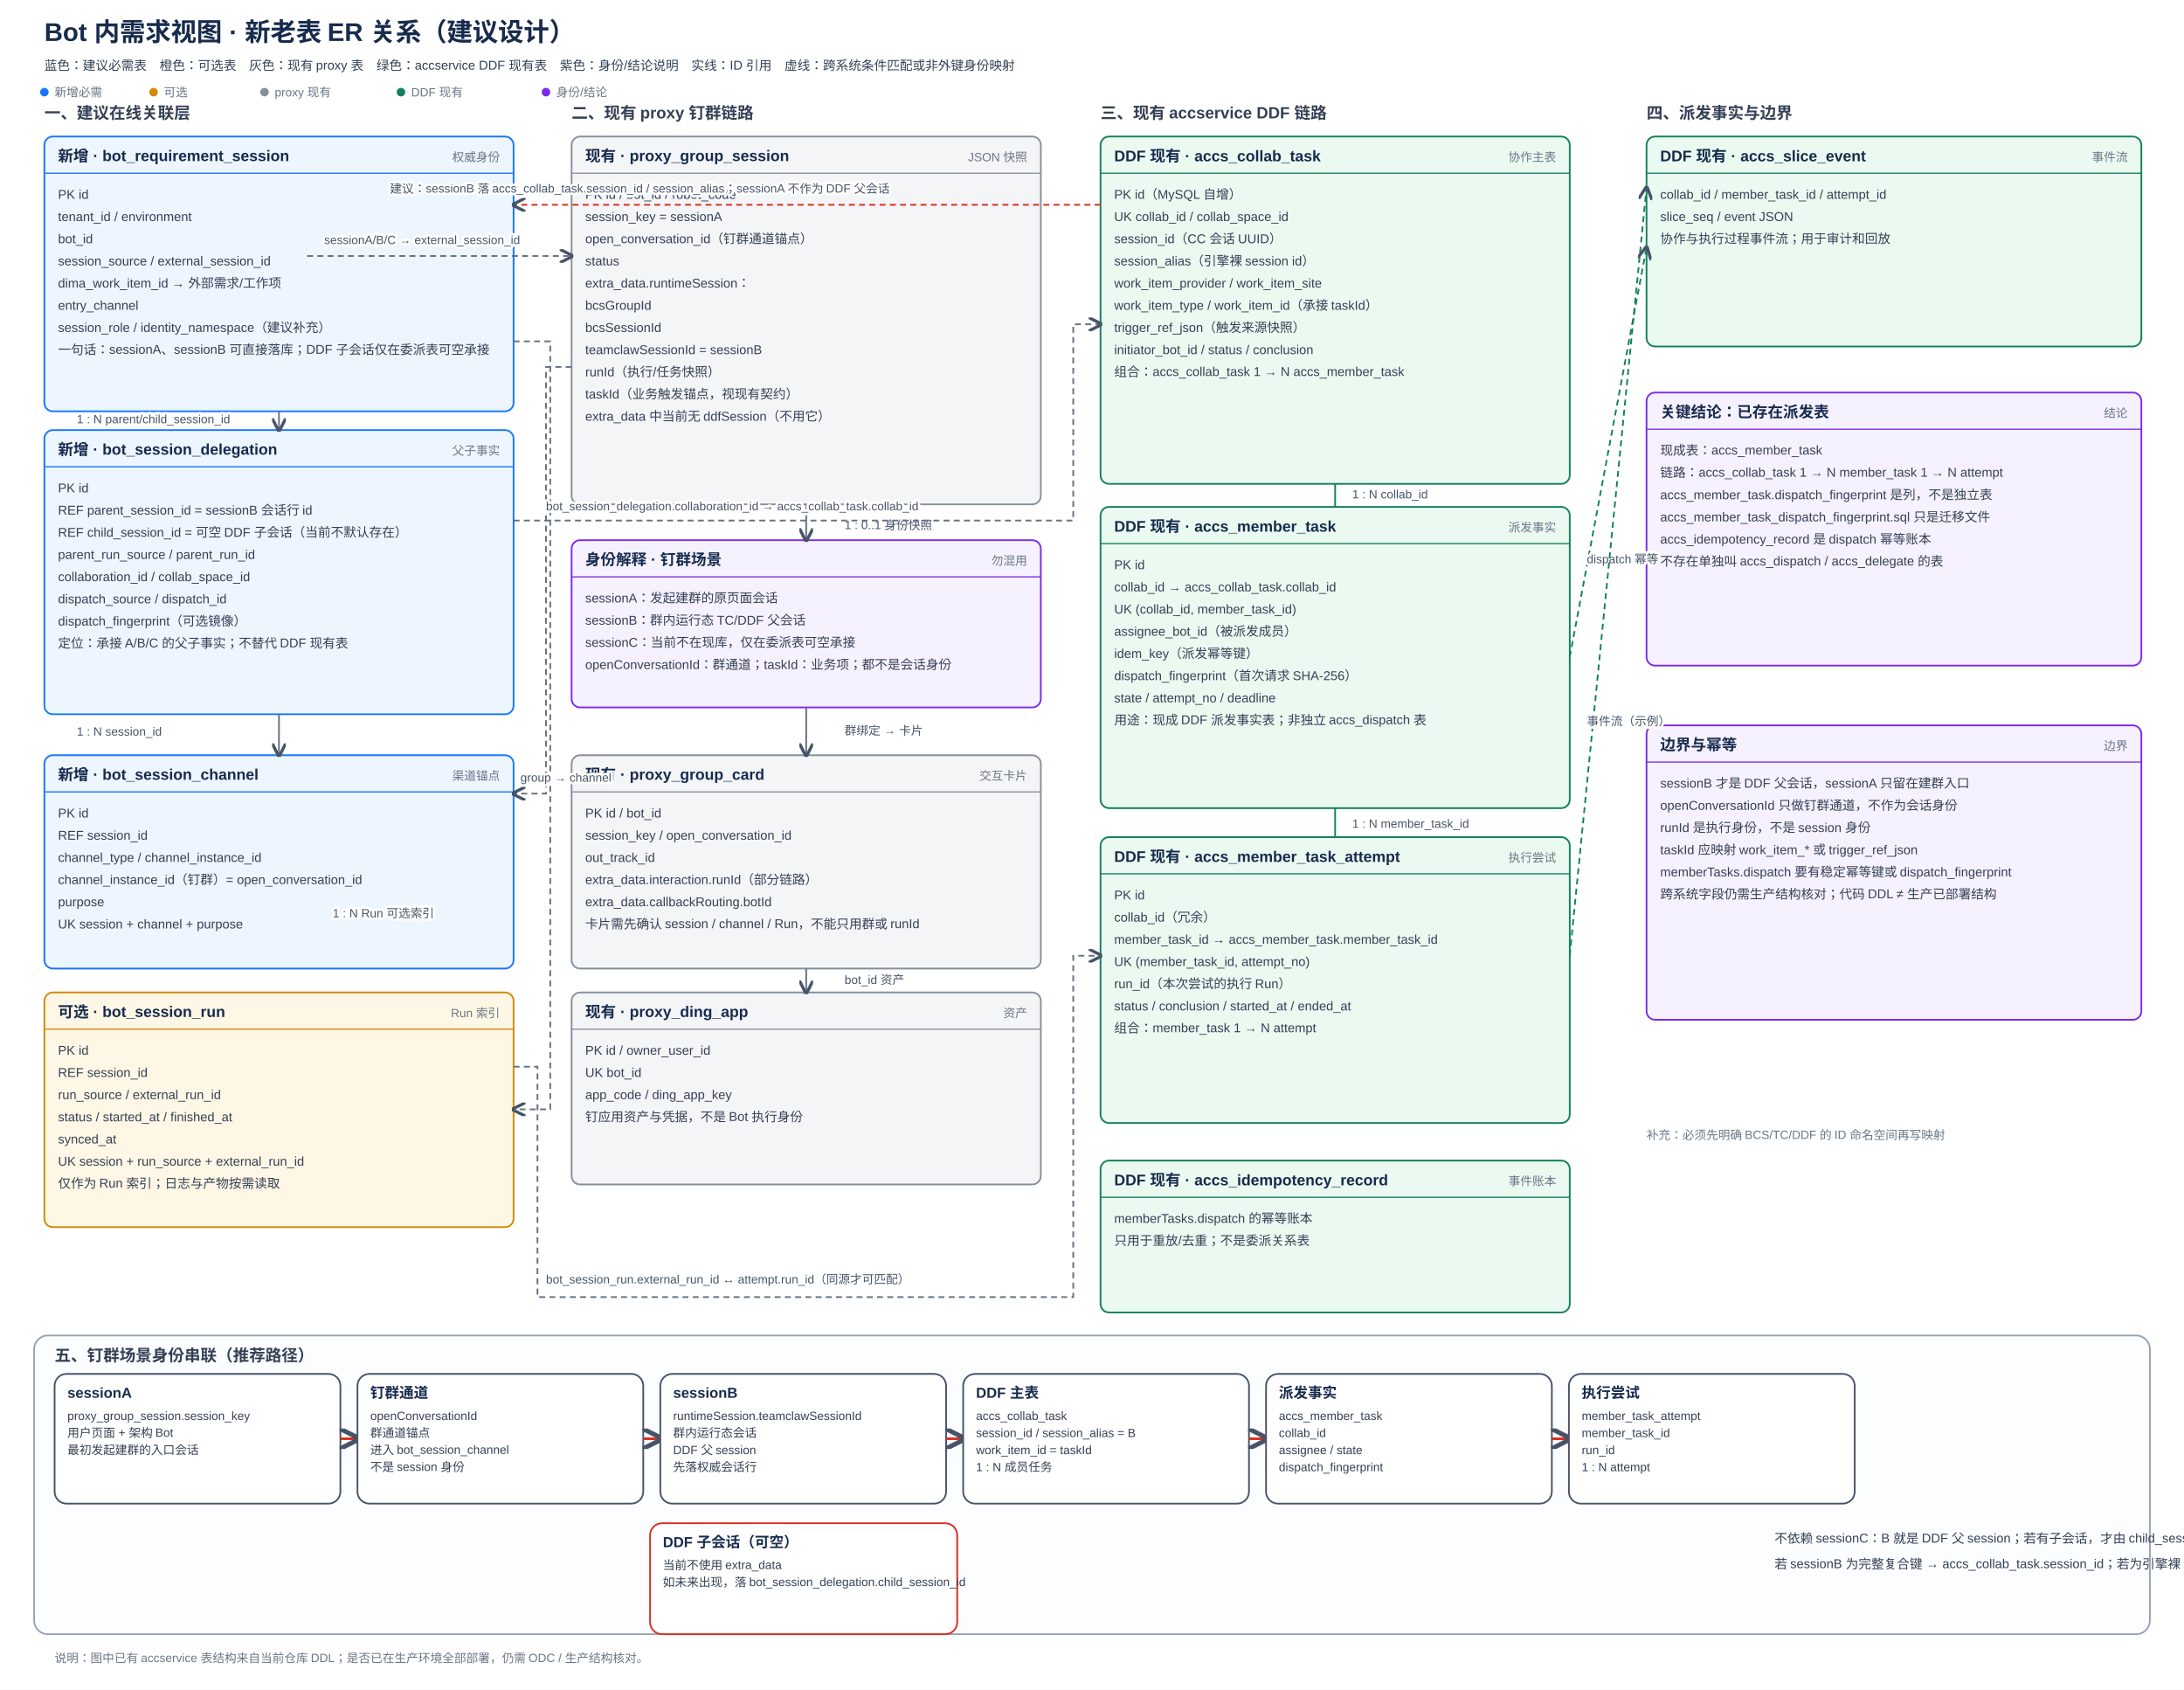
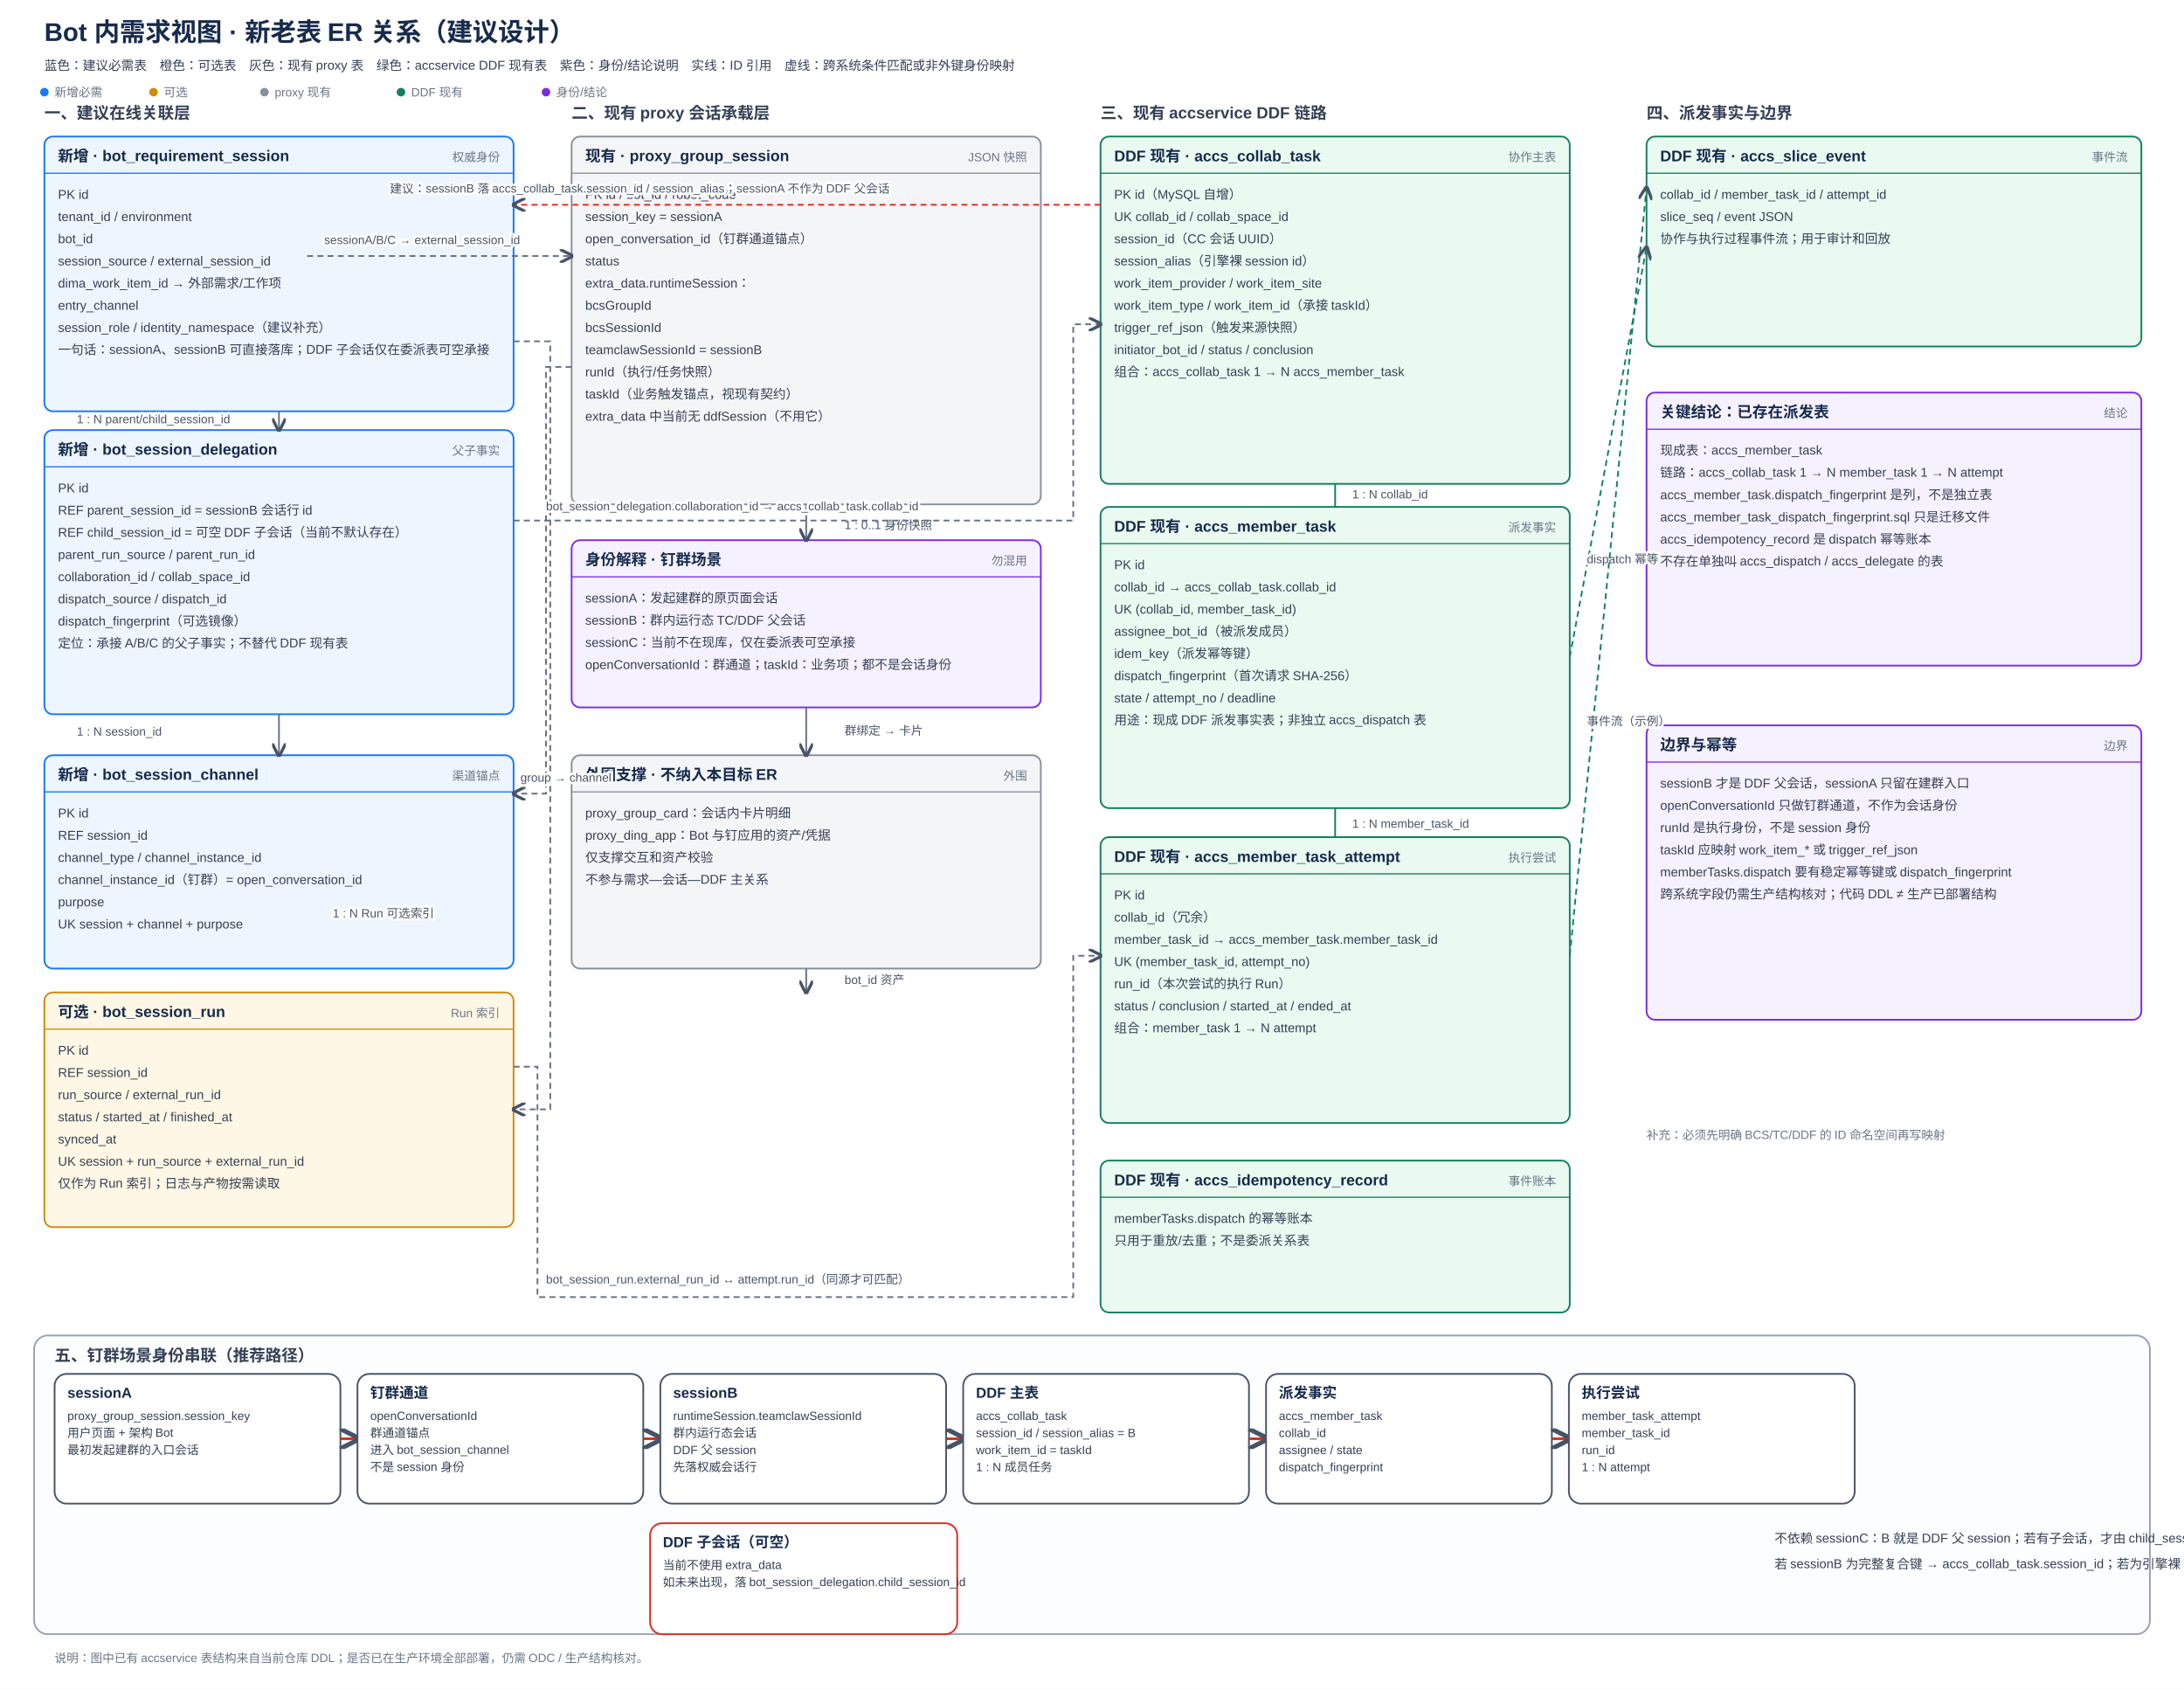
<svg xmlns="http://www.w3.org/2000/svg" width="2560" height="1980" viewBox="0 0 2560 1980">
  <defs>
    <marker id="arr" markerWidth="8" markerHeight="8" refX="7" refY="4" orient="auto">
      <path d="M0 0L8 4L0 8" fill="none" stroke="#475467" stroke-width="1.8" />
    </marker>
    <marker id="flow" markerWidth="8" markerHeight="8" refX="7" refY="4" orient="auto">
      <path d="M0 0L8 4L0 8" fill="none" stroke="#D92D20" stroke-width="1.8" />
    </marker>
  </defs>
  <rect width="2560" height="1980" fill="#fff" />
  <style>
text{font-family:Arial,"PingFang SC","Microsoft YaHei",sans-serif;fill:#172b4d}
.title{font-size:30px;font-weight:bold}
.sub{font-size:16px;fill:#475467}
.section{font-size:19px;font-weight:bold;fill:#344054}
.box-title{font-size:18px;font-weight:bold}
.field{font-size:15px;fill:#344054}
.small{font-size:14px;fill:#697586}
.label{font-size:14px;fill:#475467;paint-order:stroke;stroke:#fff;stroke-width:6px;stroke-linejoin:round}
.flow-node{font-size:17px;font-weight:bold}
.flow-sub{font-size:14px;fill:#344054}
.flow-hint{font-size:13px;fill:#667085}
.note{font-size:16px;fill:#344054}
.note-title{font-size:19px;font-weight:bold}
</style>
  <text x="52" y="48" class="title">Bot 内需求视图 · 新老表 ER 关系（建议设计）</text>
  <text x="52" y="82" class="field">蓝色：建议必需表　橙色：可选表　灰色：现有 proxy 表　绿色：accservice DDF 现有表　紫色：身份/结论说明　实线：ID 引用　虚线：跨系统条件匹配或非外键身份映射</text>
  <circle cx="52" cy="108" r="5" fill="#1677ff" />
  <text x="64" y="113" class="small">新增必需</text>
  <circle cx="180" cy="108" r="5" fill="#d48806" />
  <text x="192" y="113" class="small">可选</text>
  <circle cx="310" cy="108" r="5" fill="#86909c" />
  <text x="322" y="113" class="small">proxy 现有</text>
  <circle cx="470" cy="108" r="5" fill="#12805c" />
  <text x="482" y="113" class="small">DDF 现有</text>
  <circle cx="640" cy="108" r="5" fill="#7d2ae8" />
  <text x="652" y="113" class="small">身份/结论</text>
  <text x="52" y="139" class="section">一、建议在线关联层</text>
-   <text x="670" y="139" class="section">二、现有 proxy 钉群链路</text>
+   <text x="670" y="139" class="section">二、现有 proxy 会话承载层</text>
  <text x="1290" y="139" class="section">三、现有 accservice DDF 链路</text>
  <text x="1930" y="139" class="section">四、派发事实与边界</text>
  <rect x="52" y="160" width="550" height="322" rx="10" fill="#edf5ff" stroke="#1677ff" stroke-width="2" />
  <path d="M52 203H602" stroke="#1677ff" stroke-width="1.4" />
  <text x="68" y="189" class="box-title">新增 · bot_requirement_session</text>
  <text x="586" y="189" text-anchor="end" class="small" fill="#1677ff">权威身份</text>
  <text x="68" y="233" class="field">PK id</text>
  <text x="68" y="259" class="field">tenant_id / environment</text>
  <text x="68" y="285" class="field">bot_id</text>
  <text x="68" y="311" class="field">session_source / external_session_id</text>
  <text x="68" y="337" class="field">dima_work_item_id → 外部需求/工作项</text>
  <text x="68" y="363" class="field">entry_channel</text>
  <text x="68" y="389" class="field">session_role / identity_namespace（建议补充）</text>
  <text x="68" y="415" class="field">一句话：sessionA、sessionB 可直接落库；DDF 子会话仅在委派表可空承接</text>
  <rect x="52" y="504" width="550" height="333" rx="10" fill="#edf5ff" stroke="#1677ff" stroke-width="2" />
  <path d="M52 547H602" stroke="#1677ff" stroke-width="1.4" />
  <text x="68" y="533" class="box-title">新增 · bot_session_delegation</text>
  <text x="586" y="533" text-anchor="end" class="small" fill="#1677ff">父子事实</text>
  <text x="68" y="577" class="field">PK id</text>
  <text x="68" y="603" class="field">REF parent_session_id = sessionB 会话行 id</text>
  <text x="68" y="629" class="field">REF child_session_id = 可空 DDF 子会话（当前不默认存在）</text>
  <text x="68" y="655" class="field">parent_run_source / parent_run_id</text>
  <text x="68" y="681" class="field">collaboration_id / collab_space_id</text>
  <text x="68" y="707" class="field">dispatch_source / dispatch_id</text>
  <text x="68" y="733" class="field">dispatch_fingerprint（可选镜像）</text>
  <text x="68" y="759" class="field">定位：承接 A/B/C 的父子事实；不替代 DDF 现有表</text>
  <rect x="52" y="885" width="550" height="250" rx="10" fill="#edf5ff" stroke="#1677ff" stroke-width="2" />
  <path d="M52 928H602" stroke="#1677ff" stroke-width="1.4" />
  <text x="68" y="914" class="box-title">新增 · bot_session_channel</text>
  <text x="586" y="914" text-anchor="end" class="small" fill="#1677ff">渠道锚点</text>
  <text x="68" y="958" class="field">PK id</text>
  <text x="68" y="984" class="field">REF session_id</text>
  <text x="68" y="1010" class="field">channel_type / channel_instance_id</text>
  <text x="68" y="1036" class="field">channel_instance_id（钉群）= open_conversation_id</text>
  <text x="68" y="1062" class="field">purpose</text>
  <text x="68" y="1088" class="field">UK session + channel + purpose</text>
  <rect x="52" y="1163" width="550" height="275" rx="10" fill="#fff7e6" stroke="#d48806" stroke-width="2" />
  <path d="M52 1206H602" stroke="#d48806" stroke-width="1.4" />
  <text x="68" y="1192" class="box-title">可选 · bot_session_run</text>
  <text x="586" y="1192" text-anchor="end" class="small" fill="#d48806">Run 索引</text>
  <text x="68" y="1236" class="field">PK id</text>
  <text x="68" y="1262" class="field">REF session_id</text>
  <text x="68" y="1288" class="field">run_source / external_run_id</text>
  <text x="68" y="1314" class="field">status / started_at / finished_at</text>
  <text x="68" y="1340" class="field">synced_at</text>
  <text x="68" y="1366" class="field">UK session + run_source + external_run_id</text>
  <text x="68" y="1392" class="field">仅作为 Run 索引；日志与产物按需读取</text>
  <rect x="670" y="160" width="550" height="431" rx="10" fill="#f4f5f7" stroke="#86909c" stroke-width="2" />
  <path d="M670 203H1220" stroke="#86909c" stroke-width="1.4" />
  <text x="686" y="189" class="box-title">现有 · proxy_group_session</text>
  <text x="1204" y="189" text-anchor="end" class="small" fill="#86909c">JSON 快照</text>
  <text x="686" y="233" class="field">PK id / bot_id / robot_code</text>
  <text x="686" y="259" class="field">session_key = sessionA</text>
  <text x="686" y="285" class="field">open_conversation_id（钉群通道锚点）</text>
  <text x="686" y="311" class="field">status</text>
  <text x="686" y="337" class="field">extra_data.runtimeSession：</text>
  <text x="686" y="363" class="field">　bcsGroupId</text>
  <text x="686" y="389" class="field">　bcsSessionId</text>
  <text x="686" y="415" class="field">　teamclawSessionId = sessionB</text>
  <text x="686" y="441" class="field">　runId（执行/任务快照）</text>
  <text x="686" y="467" class="field">　taskId（业务触发锚点，视现有契约）</text>
  <text x="686" y="493" class="field">extra_data 中当前无 ddfSession（不用它）</text>
  <rect x="670" y="633" width="550" height="196" rx="10" fill="#f6f1ff" stroke="#7d2ae8" stroke-width="2" />
  <path d="M670 676H1220" stroke="#7d2ae8" stroke-width="1.4" />
  <text x="686" y="662" class="box-title">身份解释 · 钉群场景</text>
  <text x="1204" y="662" text-anchor="end" class="small" fill="#7d2ae8">勿混用</text>
  <text x="686" y="706" class="field">sessionA：发起建群的原页面会话</text>
  <text x="686" y="732" class="field">sessionB：群内运行态 TC/DDF 父会话</text>
  <text x="686" y="758" class="field">sessionC：当前不在现库，仅在委派表可空承接</text>
  <text x="686" y="784" class="field">openConversationId：群通道；taskId：业务项；都不是会话身份</text>
  <rect x="670" y="885" width="550" height="250" rx="10" fill="#f4f5f7" stroke="#86909c" stroke-width="2" />
  <path d="M670 928H1220" stroke="#86909c" stroke-width="1.4" />
-   <text x="686" y="914" class="box-title">现有 · proxy_group_card</text>
-   <text x="1204" y="914" text-anchor="end" class="small" fill="#86909c">交互卡片</text>
-   <text x="686" y="958" class="field">PK id / bot_id</text>
-   <text x="686" y="984" class="field">session_key / open_conversation_id</text>
-   <text x="686" y="1010" class="field">out_track_id</text>
-   <text x="686" y="1036" class="field">extra_data.interaction.runId（部分链路）</text>
-   <text x="686" y="1062" class="field">extra_data.callbackRouting.botId</text>
-   <text x="686" y="1088" class="field">卡片需先确认 session / channel / Run，不能只用群或 runId</text>
-   <rect x="670" y="1163" width="550" height="225" rx="10" fill="#f4f5f7" stroke="#86909c" stroke-width="2" />
-   <path d="M670 1206H1220" stroke="#86909c" stroke-width="1.4" />
-   <text x="686" y="1192" class="box-title">现有 · proxy_ding_app</text>
-   <text x="1204" y="1192" text-anchor="end" class="small" fill="#86909c">资产</text>
-   <text x="686" y="1236" class="field">PK id / owner_user_id</text>
-   <text x="686" y="1262" class="field">UK bot_id</text>
-   <text x="686" y="1288" class="field">app_code / ding_app_key</text>
-   <text x="686" y="1314" class="field">钉应用资产与凭据，不是 Bot 执行身份</text>
+   <text x="686" y="914" class="box-title">外围支撑 · 不纳入本目标 ER</text>
+   <text x="1204" y="914" text-anchor="end" class="small" fill="#86909c">外围</text>
+   <text x="686" y="958" class="field">proxy_group_card：会话内卡片明细</text>
+   <text x="686" y="984" class="field">proxy_ding_app：Bot 与钉应用的资产/凭据</text>
+   <text x="686" y="1010" class="field">仅支撑交互和资产校验</text>
+   <text x="686" y="1036" class="field">不参与需求—会话—DDF 主关系</text>
  <rect x="1290" y="160" width="550" height="407" rx="10" fill="#eafaf1" stroke="#12805c" stroke-width="2" />
  <path d="M1290 203H1840" stroke="#12805c" stroke-width="1.4" />
  <text x="1306" y="189" class="box-title">DDF 现有 · accs_collab_task</text>
  <text x="1824" y="189" text-anchor="end" class="small" fill="#12805c">协作主表</text>
  <text x="1306" y="233" class="field">PK id（MySQL 自增）</text>
  <text x="1306" y="259" class="field">UK collab_id / collab_space_id</text>
  <text x="1306" y="285" class="field">session_id（CC 会话 UUID）</text>
  <text x="1306" y="311" class="field">session_alias（引擎裸 session id）</text>
  <text x="1306" y="337" class="field">work_item_provider / work_item_site</text>
  <text x="1306" y="363" class="field">work_item_type / work_item_id（承接 taskId）</text>
  <text x="1306" y="389" class="field">trigger_ref_json（触发来源快照）</text>
  <text x="1306" y="415" class="field">initiator_bot_id / status / conclusion</text>
  <text x="1306" y="441" class="field">组合：accs_collab_task 1 → N accs_member_task</text>
  <rect x="1290" y="594" width="550" height="353" rx="10" fill="#eafaf1" stroke="#12805c" stroke-width="2" />
  <path d="M1290 637H1840" stroke="#12805c" stroke-width="1.4" />
  <text x="1306" y="623" class="box-title">DDF 现有 · accs_member_task</text>
  <text x="1824" y="623" text-anchor="end" class="small" fill="#12805c">派发事实</text>
  <text x="1306" y="667" class="field">PK id</text>
  <text x="1306" y="693" class="field">collab_id → accs_collab_task.collab_id</text>
  <text x="1306" y="719" class="field">UK (collab_id, member_task_id)</text>
  <text x="1306" y="745" class="field">assignee_bot_id（被派发成员）</text>
  <text x="1306" y="771" class="field">idem_key（派发幂等键）</text>
  <text x="1306" y="797" class="field">dispatch_fingerprint（首次请求 SHA-256）</text>
  <text x="1306" y="823" class="field">state / attempt_no / deadline</text>
  <text x="1306" y="849" class="field">用途：现成 DDF 派发事实表；非独立 accs_dispatch 表</text>
  <rect x="1290" y="981" width="550" height="335" rx="10" fill="#eafaf1" stroke="#12805c" stroke-width="2" />
  <path d="M1290 1024H1840" stroke="#12805c" stroke-width="1.4" />
  <text x="1306" y="1010" class="box-title">DDF 现有 · accs_member_task_attempt</text>
  <text x="1824" y="1010" text-anchor="end" class="small" fill="#12805c">执行尝试</text>
  <text x="1306" y="1054" class="field">PK id</text>
  <text x="1306" y="1080" class="field">collab_id（冗余）</text>
  <text x="1306" y="1106" class="field">member_task_id → accs_member_task.member_task_id</text>
  <text x="1306" y="1132" class="field">UK (member_task_id, attempt_no)</text>
  <text x="1306" y="1158" class="field">run_id（本次尝试的执行 Run）</text>
  <text x="1306" y="1184" class="field">status / conclusion / started_at / ended_at</text>
  <text x="1306" y="1210" class="field">组合：member_task 1 → N attempt</text>
  <rect x="1290" y="1360" width="550" height="178" rx="10" fill="#eafaf1" stroke="#12805c" stroke-width="2" />
  <path d="M1290 1403H1840" stroke="#12805c" stroke-width="1.4" />
  <text x="1306" y="1389" class="box-title">DDF 现有 · accs_idempotency_record</text>
  <text x="1824" y="1389" text-anchor="end" class="small" fill="#12805c">事件账本</text>
  <text x="1306" y="1433" class="field">memberTasks.dispatch 的幂等账本</text>
  <text x="1306" y="1459" class="field">只用于重放/去重；不是委派关系表</text>
  <rect x="1930" y="160" width="580" height="246" rx="10" fill="#eafaf1" stroke="#12805c" stroke-width="2" />
  <path d="M1930 203H2510" stroke="#12805c" stroke-width="1.4" />
  <text x="1946" y="189" class="box-title">DDF 现有 · accs_slice_event</text>
  <text x="2494" y="189" text-anchor="end" class="small" fill="#12805c">事件流</text>
  <text x="1946" y="233" class="field">collab_id / member_task_id / attempt_id</text>
  <text x="1946" y="259" class="field">slice_seq / event JSON</text>
  <text x="1946" y="285" class="field">协作与执行过程事件流；用于审计和回放</text>
  <rect x="1930" y="460" width="580" height="320" rx="10" fill="#f6f1ff" stroke="#7d2ae8" stroke-width="2" />
  <path d="M1930 503H2510" stroke="#7d2ae8" stroke-width="1.4" />
  <text x="1946" y="489" class="box-title">关键结论：已存在派发表</text>
  <text x="2494" y="489" text-anchor="end" class="small" fill="#7d2ae8">结论</text>
  <text x="1946" y="533" class="field">现成表：accs_member_task</text>
  <text x="1946" y="559" class="field">链路：accs_collab_task 1 → N member_task 1 → N attempt</text>
  <text x="1946" y="585" class="field">accs_member_task.dispatch_fingerprint 是列，不是独立表</text>
  <text x="1946" y="611" class="field">accs_member_task_dispatch_fingerprint.sql 只是迁移文件</text>
  <text x="1946" y="637" class="field">accs_idempotency_record 是 dispatch 幂等账本</text>
  <text x="1946" y="663" class="field">不存在单独叫 accs_dispatch / accs_delegate 的表</text>
  <rect x="1930" y="850" width="580" height="345" rx="10" fill="#f6f1ff" stroke="#7d2ae8" stroke-width="2" />
  <path d="M1930 893H2510" stroke="#7d2ae8" stroke-width="1.4" />
  <text x="1946" y="879" class="box-title">边界与幂等</text>
  <text x="2494" y="879" text-anchor="end" class="small" fill="#7d2ae8">边界</text>
  <text x="1946" y="923" class="field">sessionB 才是 DDF 父会话，sessionA 只留在建群入口</text>
  <text x="1946" y="949" class="field">openConversationId 只做钉群通道，不作为会话身份</text>
  <text x="1946" y="975" class="field">runId 是执行身份，不是 session 身份</text>
  <text x="1946" y="1001" class="field">taskId 应映射 work_item_* 或 trigger_ref_json</text>
  <text x="1946" y="1027" class="field">memberTasks.dispatch 要有稳定幂等键或 dispatch_fingerprint</text>
  <text x="1946" y="1053" class="field">跨系统字段仍需生产结构核对；代码 DDL ≠ 生产已部署结构</text>
  <text x="1930" y="1335" class="small">补充：必须先明确 BCS/TC/DDF 的 ID 命名空间再写映射</text>
  <path d="M 327 482 L 327 504" fill="none" stroke="#667085" stroke-width="2" marker-end="url(#arr)" />
  <text x="90" y="496" class="label">1 : N  parent/child_session_id</text>
  <path d="M 327 837 L 327 885" fill="none" stroke="#667085" stroke-width="2" marker-end="url(#arr)" />
  <text x="90" y="862" class="label">1 : N  session_id</text>
  <path d="M 602 400 L 645 400 L 645 1300 L 602 1300" fill="none" stroke="#667085" stroke-width="2" stroke-dasharray="7 5" marker-end="url(#arr)" />
  <text x="390" y="1075" class="label">1 : N  Run 可选索引</text>
  <path d="M 360 300 L 670 300" fill="none" stroke="#667085" stroke-width="2" stroke-dasharray="7 5" marker-end="url(#arr)" />
  <text x="380" y="286" class="label">sessionA/B/C → external_session_id</text>
  <path d="M 670 430 L 640 430 L 640 930 L 602 930" fill="none" stroke="#667085" stroke-width="2" stroke-dasharray="7 5" marker-end="url(#arr)" />
  <text x="610" y="916" class="label">group → channel</text>
  <path d="M 945 591 L 945 633" fill="none" stroke="#667085" stroke-width="2" marker-end="url(#arr)" />
  <text x="990" y="620" class="label">1 : 0..1  身份快照</text>
  <path d="M 945 829 L 945 885" fill="none" stroke="#667085" stroke-width="2" marker-end="url(#arr)" />
  <text x="990" y="861" class="label">群绑定 → 卡片</text>
  <path d="M 945 1135 L 945 1163" fill="none" stroke="#667085" stroke-width="2" marker-end="url(#arr)" />
  <text x="990" y="1153" class="label">bot_id 资产</text>
  <path d="M 1565 567 L 1565 594" fill="none" stroke="#12805c" stroke-width="2" />
  <text x="1585" y="584" class="label">1 : N  collab_id</text>
  <path d="M 1565 947 L 1565 981" fill="none" stroke="#12805c" stroke-width="2" />
  <text x="1585" y="970" class="label">1 : N  member_task_id</text>
  <path d="M 1840 770 L 1930 290" fill="none" stroke="#12805c" stroke-width="2" stroke-dasharray="7 5" marker-end="url(#arr)" />
  <text x="1860" y="660" class="label">dispatch 幂等</text>
  <path d="M 1840 1120 L 1930 220" fill="none" stroke="#12805c" stroke-width="2" stroke-dasharray="7 5" marker-end="url(#arr)" />
  <text x="1860" y="850" class="label">事件流（示例）</text>
  <path d="M 602 610 L 1258 610 L 1258 380 L 1290 380" fill="none" stroke="#667085" stroke-width="2" stroke-dasharray="7 5" marker-end="url(#arr)" />
  <text x="640" y="598" class="label">bot_session_delegation.collaboration_id → accs_collab_task.collab_id</text>
  <path d="M 602 1250 L 630 1250 L 630 1520 L 1258 1520 L 1258 1120 L 1290 1120" fill="none" stroke="#667085" stroke-width="2" stroke-dasharray="7 5" marker-end="url(#arr)" />
  <text x="640" y="1504" class="label">bot_session_run.external_run_id ↔ attempt.run_id（同源才可匹配）</text>
  <path d="M 1290 240 L 602 240" fill="none" stroke="#D92D20" stroke-width="2" stroke-dasharray="7 5" marker-end="url(#arr)" />
  <text x="750" y="226" class="label" text-anchor="middle">建议：sessionB 落 accs_collab_task.session_id / session_alias；sessionA 不作为 DDF 父会话</text>
  <rect x="40" y="1565" width="2480" height="350" rx="16" fill="#fbfdff" stroke="#98a2b3" stroke-width="2" />
  <text x="64" y="1595" class="section">五、钉群场景身份串联（推荐路径）</text>
  <rect x="64" y="1610" width="335" height="152" rx="14" fill="#fff" stroke="#475467" stroke-width="2" />
  <text x="79" y="1638" class="flow-node">sessionA</text>
  <text x="79" y="1664" class="flow-sub">proxy_group_session.session_key</text>
  <text x="79" y="1684" class="flow-sub">用户页面 + 架构 Bot</text>
  <text x="79" y="1704" class="flow-sub">最初发起建群的入口会话</text>
  <path d="M 399 1686 L 419 1686" fill="none" stroke="#D92D20" stroke-width="3" marker-end="url(#arr)" />
  <rect x="419" y="1610" width="335" height="152" rx="14" fill="#fff" stroke="#475467" stroke-width="2" />
  <text x="434" y="1638" class="flow-node">钉群通道</text>
  <text x="434" y="1664" class="flow-sub">openConversationId</text>
  <text x="434" y="1684" class="flow-sub">群通道锚点</text>
  <text x="434" y="1704" class="flow-sub">进入 bot_session_channel</text>
  <text x="434" y="1724" class="flow-sub">不是 session 身份</text>
  <path d="M 754 1686 L 774 1686" fill="none" stroke="#D92D20" stroke-width="3" marker-end="url(#arr)" />
  <rect x="774" y="1610" width="335" height="152" rx="14" fill="#fff" stroke="#475467" stroke-width="2" />
  <text x="789" y="1638" class="flow-node">sessionB</text>
  <text x="789" y="1664" class="flow-sub">runtimeSession.teamclawSessionId</text>
  <text x="789" y="1684" class="flow-sub">群内运行态会话</text>
  <text x="789" y="1704" class="flow-sub">DDF 父 session</text>
  <text x="789" y="1724" class="flow-sub">先落权威会话行</text>
  <path d="M 1109 1686 L 1129 1686" fill="none" stroke="#D92D20" stroke-width="3" marker-end="url(#arr)" />
  <rect x="1129" y="1610" width="335" height="152" rx="14" fill="#fff" stroke="#475467" stroke-width="2" />
  <text x="1144" y="1638" class="flow-node">DDF 主表</text>
  <text x="1144" y="1664" class="flow-sub">accs_collab_task</text>
  <text x="1144" y="1684" class="flow-sub">session_id / session_alias = B</text>
  <text x="1144" y="1704" class="flow-sub">work_item_id = taskId</text>
  <text x="1144" y="1724" class="flow-sub">1 : N 成员任务</text>
  <path d="M 1464 1686 L 1484 1686" fill="none" stroke="#D92D20" stroke-width="3" marker-end="url(#arr)" />
  <rect x="1484" y="1610" width="335" height="152" rx="14" fill="#fff" stroke="#475467" stroke-width="2" />
  <text x="1499" y="1638" class="flow-node">派发事实</text>
  <text x="1499" y="1664" class="flow-sub">accs_member_task</text>
  <text x="1499" y="1684" class="flow-sub">collab_id</text>
  <text x="1499" y="1704" class="flow-sub">assignee / state</text>
  <text x="1499" y="1724" class="flow-sub">dispatch_fingerprint</text>
  <path d="M 1819 1686 L 1839 1686" fill="none" stroke="#D92D20" stroke-width="3" marker-end="url(#arr)" />
  <rect x="1839" y="1610" width="335" height="152" rx="14" fill="#fff" stroke="#475467" stroke-width="2" />
  <text x="1854" y="1638" class="flow-node">执行尝试</text>
  <text x="1854" y="1664" class="flow-sub">member_task_attempt</text>
  <text x="1854" y="1684" class="flow-sub">member_task_id</text>
  <text x="1854" y="1704" class="flow-sub">run_id</text>
  <text x="1854" y="1724" class="flow-sub">1 : N attempt</text>
  <rect x="762" y="1785" width="360" height="130" rx="14" fill="#fff" stroke="#D92D20" stroke-width="2" />
  <text x="777" y="1813" class="flow-node">DDF 子会话（可空）</text>
  <text x="777" y="1839" class="flow-sub">当前不使用 extra_data</text>
  <text x="777" y="1859" class="flow-sub">如未来出现，落 bot_session_delegation.child_session_id</text>
  <text x="2080" y="1808" class="field">不依赖 sessionC：B 就是 DDF 父 session；若有子会话，才由 child_session_id 承接。</text>
  <text x="2080" y="1838" class="field">若 sessionB 为完整复合键 → accs_collab_task.session_id；若为引擎裸 ID → session_alias。</text>
  <text x="64" y="1948" class="small">说明：图中已有 accservice 表结构来自当前仓库 DDL；是否已在生产环境全部部署，仍需 ODC / 生产结构核对。</text>
</svg>
